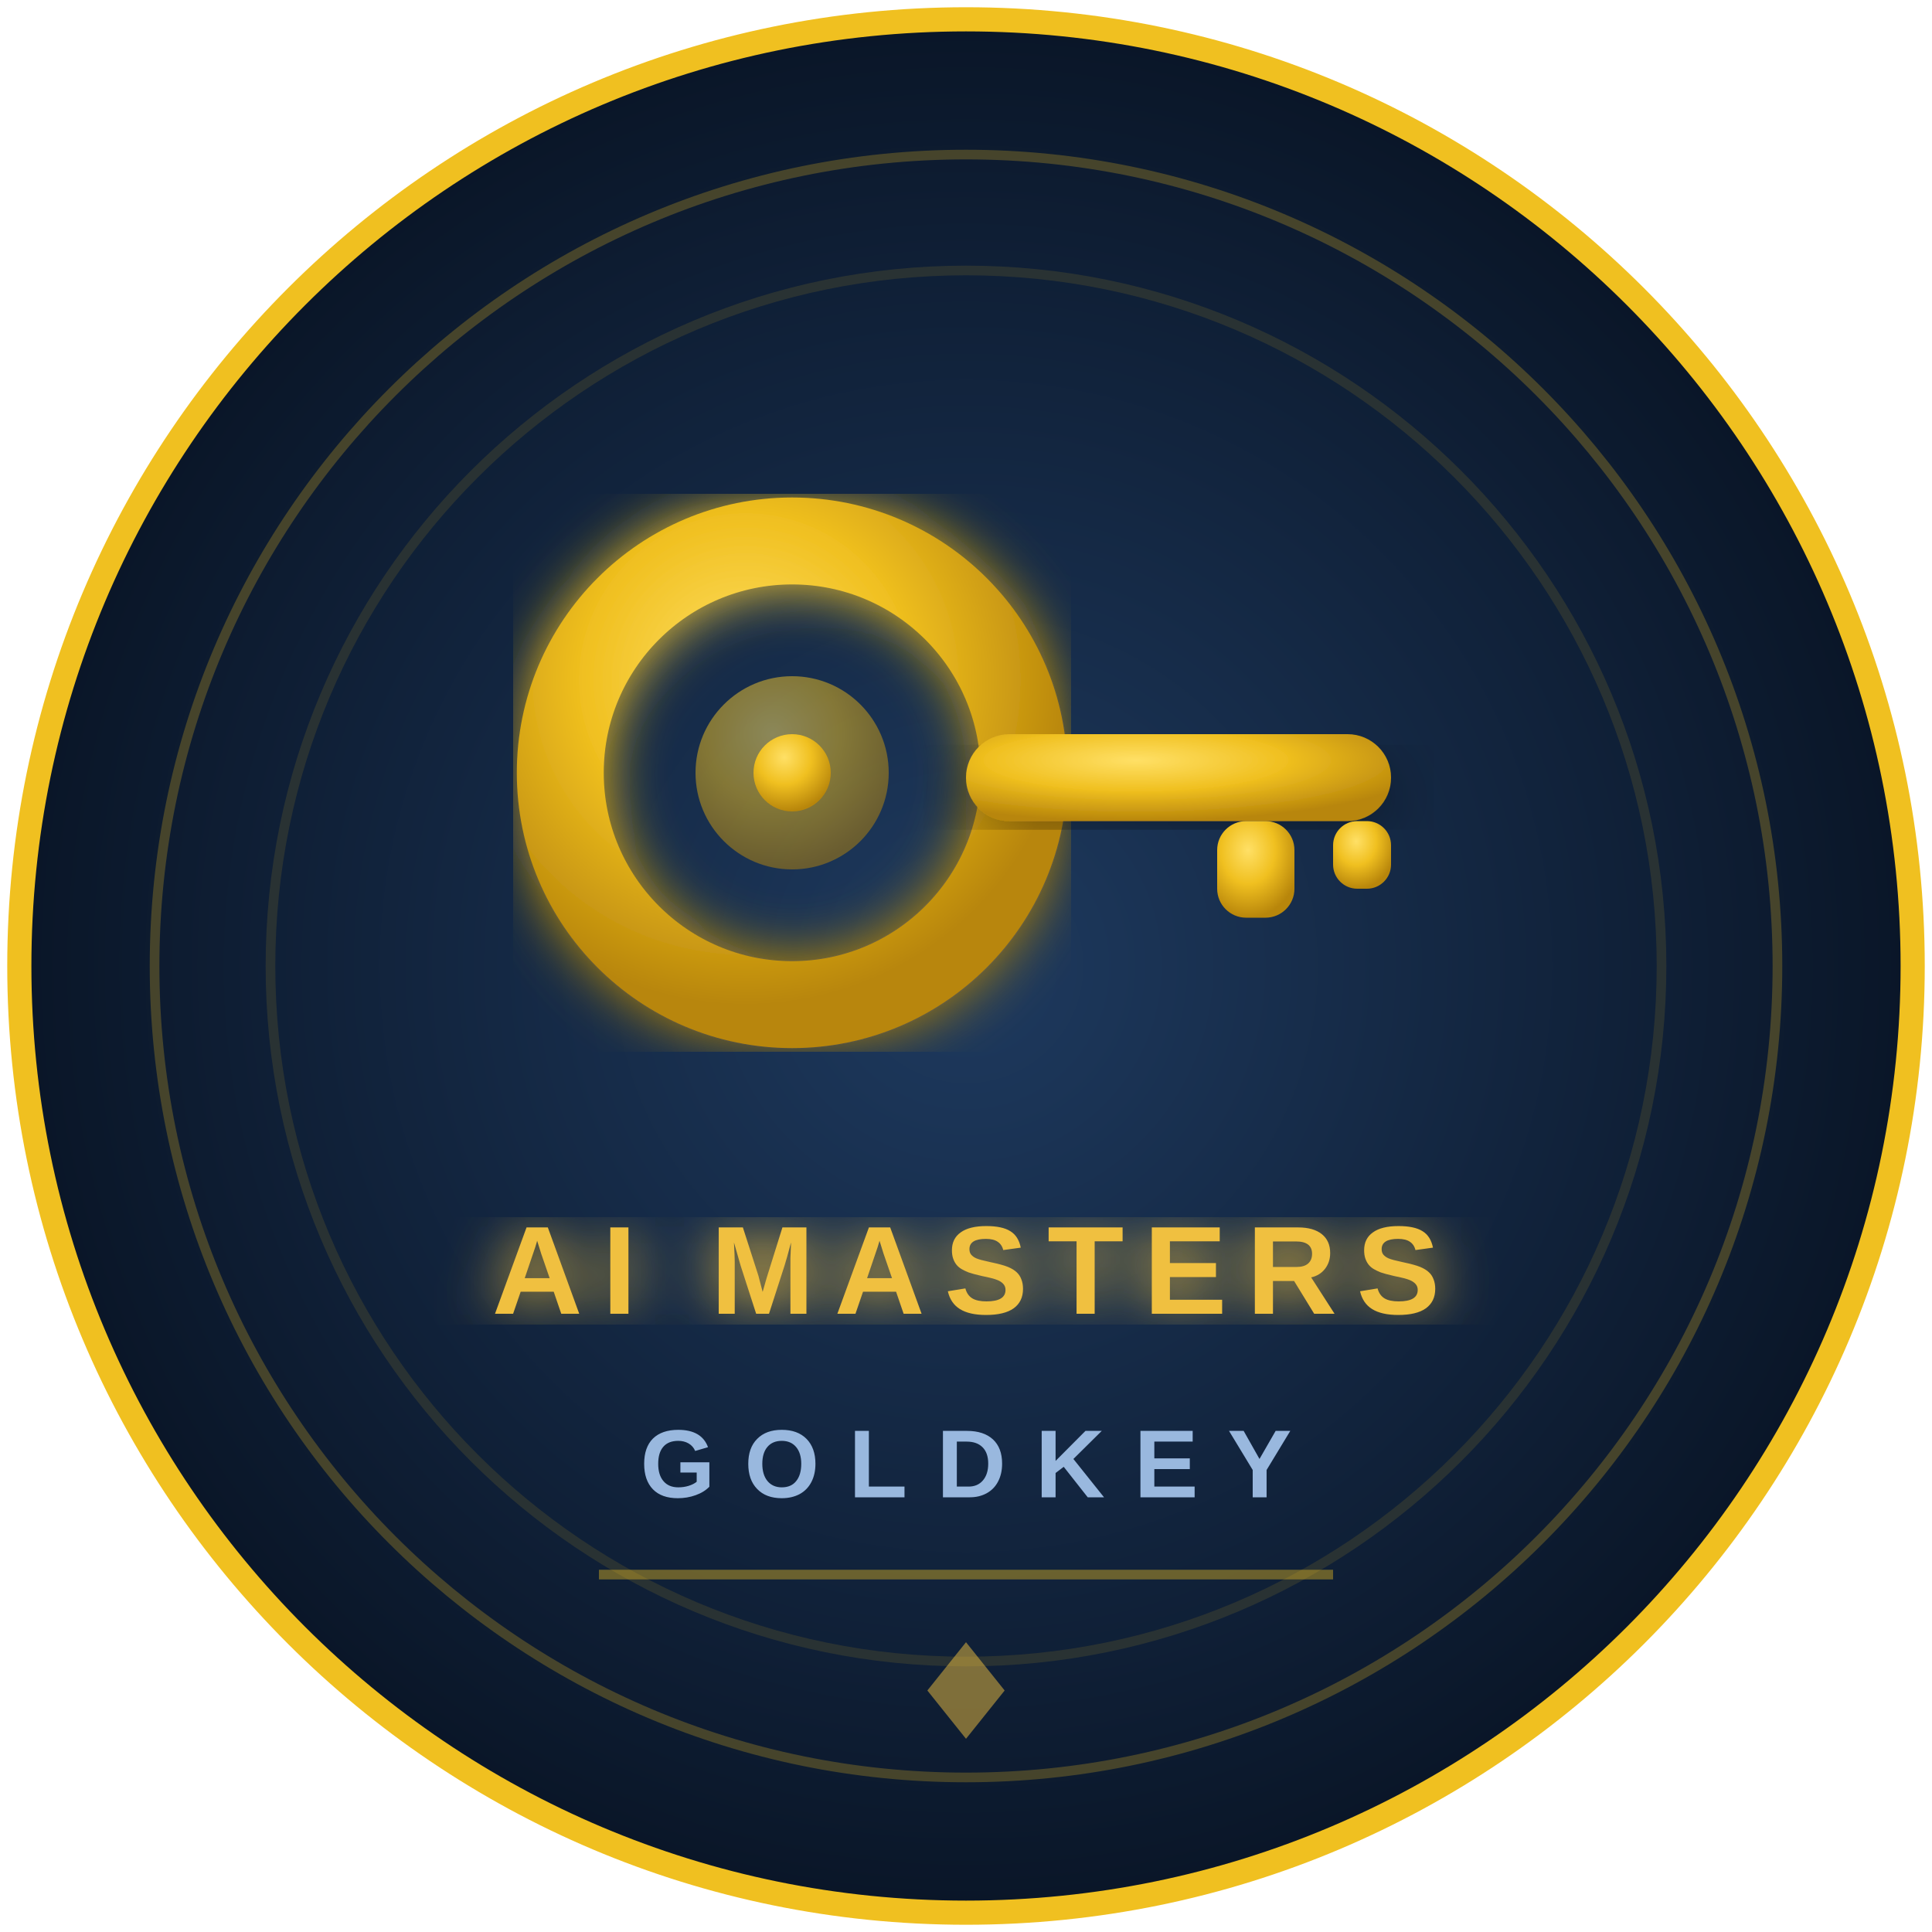
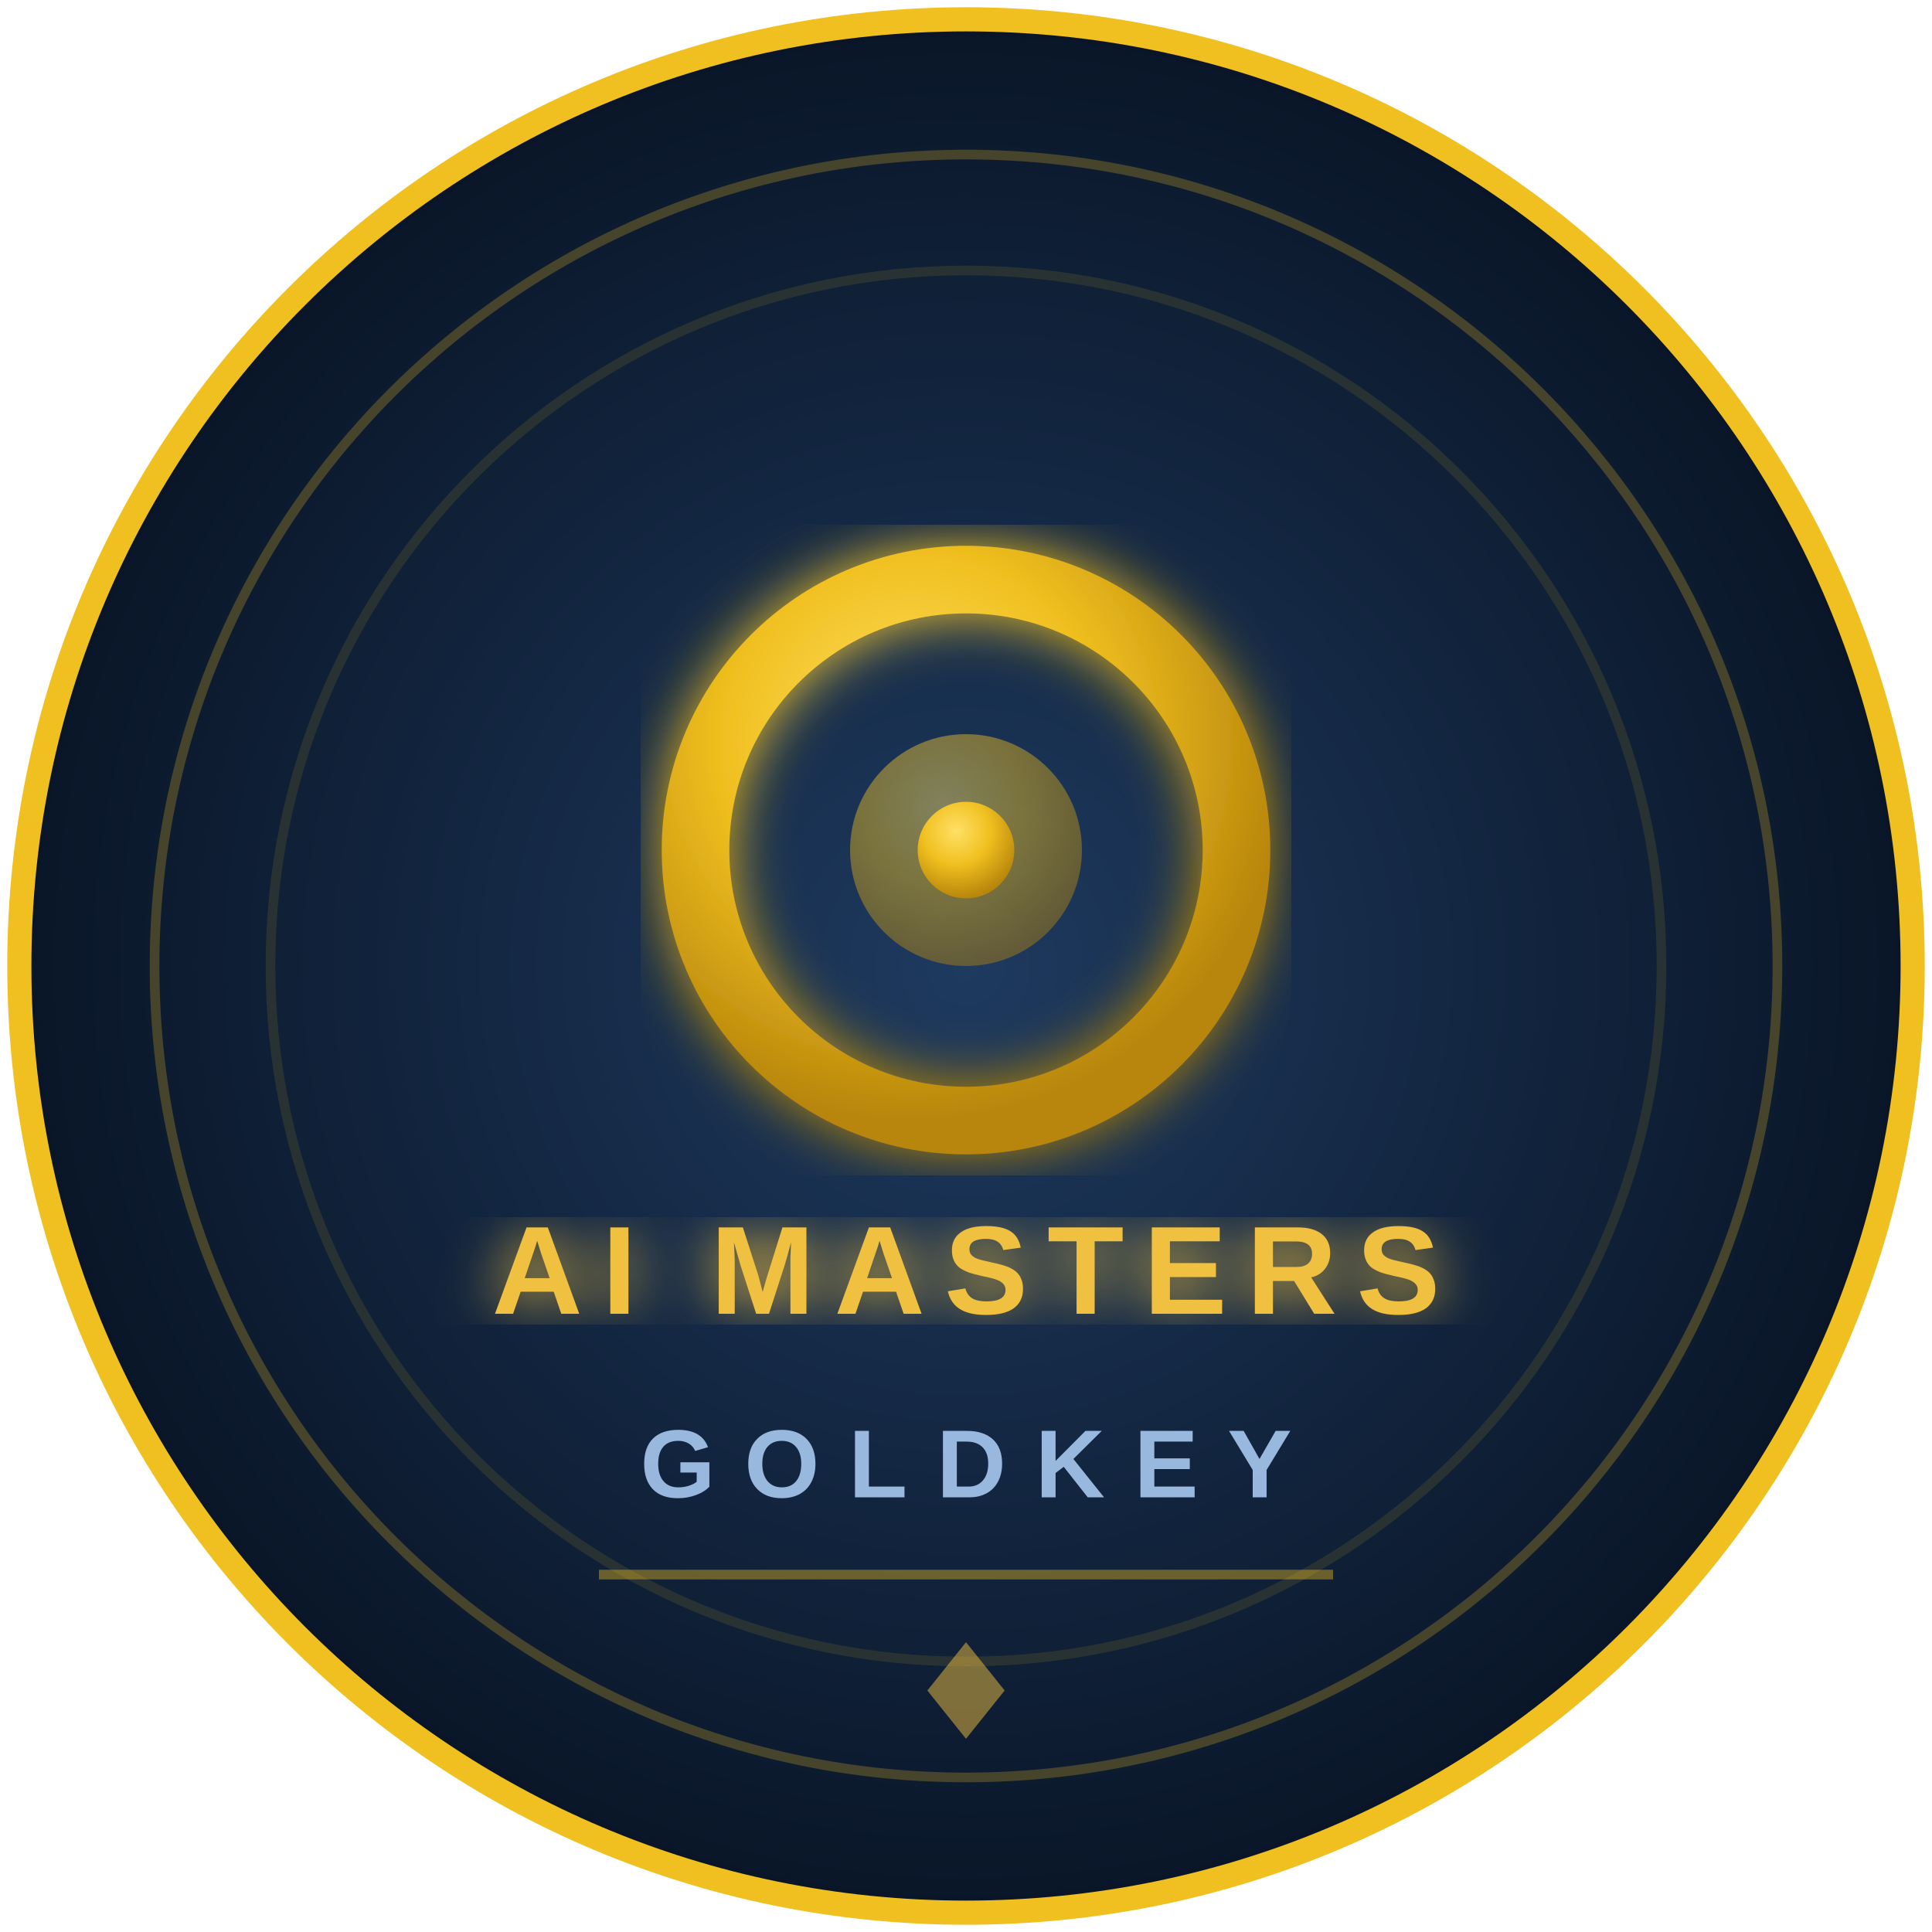
<svg xmlns="http://www.w3.org/2000/svg" viewBox="0 0 200 200" width="200" height="200">
  <defs>
    <radialGradient id="bg" cx="50%" cy="50%" r="50%">
      <stop offset="0%" stop-color="#1e3a5f" />
      <stop offset="100%" stop-color="#0a1628" />
    </radialGradient>
    <radialGradient id="goldKey" cx="40%" cy="30%" r="70%">
      <stop offset="0%" stop-color="#ffe066" />
      <stop offset="50%" stop-color="#f0c020" />
      <stop offset="100%" stop-color="#b8860b" />
    </radialGradient>
    <filter id="glow">
      <feGaussianBlur stdDeviation="3" result="blur" />
      <feMerge>
        <feMergeNode in="blur" />
        <feMergeNode in="SourceGraphic" />
      </feMerge>
    </filter>
    <filter id="shadow">
      <feDropShadow dx="0" dy="2" stdDeviation="4" flood-color="#000" flood-opacity="0.4" />
    </filter>
  </defs>
  <circle cx="100" cy="100" r="98" fill="url(#bg)" stroke="#f0c020" stroke-width="2.5" />
  <circle cx="100" cy="100" r="84" fill="none" stroke="rgba(240,192,32,0.25)" stroke-width="1" />
  <circle cx="100" cy="100" r="72" fill="none" stroke="rgba(240,192,32,0.12)" stroke-width="1" />
-   <circle cx="82" cy="80" r="24" fill="none" stroke="url(#goldKey)" stroke-width="9" filter="url(#glow)" />
-   <circle cx="82" cy="80" r="10" fill="url(#goldKey)" opacity="0.5" />
-   <circle cx="82" cy="80" r="4" fill="url(#goldKey)" />
-   <rect x="100" y="76" width="44" height="9" rx="4.5" fill="url(#goldKey)" filter="url(#shadow)" />
-   <rect x="126" y="85" width="8" height="10" rx="3" fill="url(#goldKey)" />
-   <rect x="138" y="85" width="6" height="7" rx="2.5" fill="url(#goldKey)" />
+   <circle cx="100" cy="88" r="28" fill="none" stroke="url(#goldKey)" stroke-width="7" filter="url(#glow)" />
+   <circle cx="100" cy="88" r="12" fill="url(#goldKey)" opacity="0.45" />
+   <circle cx="100" cy="88" r="5" fill="url(#goldKey)" />
  <text x="100" y="136" text-anchor="middle" font-family="'Segoe UI', Arial, sans-serif" font-size="13" font-weight="900" fill="#f0c040" letter-spacing="2" filter="url(#glow)">AI MASTERS</text>
  <text x="100" y="155" text-anchor="middle" font-family="'Segoe UI', Arial, sans-serif" font-size="10" font-weight="700" fill="rgba(168,200,240,0.9)" letter-spacing="3">
    GOLDKEY
  </text>
  <line x1="62" y1="163" x2="138" y2="163" stroke="rgba(240,192,32,0.4)" stroke-width="1" />
  <polygon points="100,170 104,175 100,180 96,175" fill="#f0c040" opacity="0.5" />
</svg>
